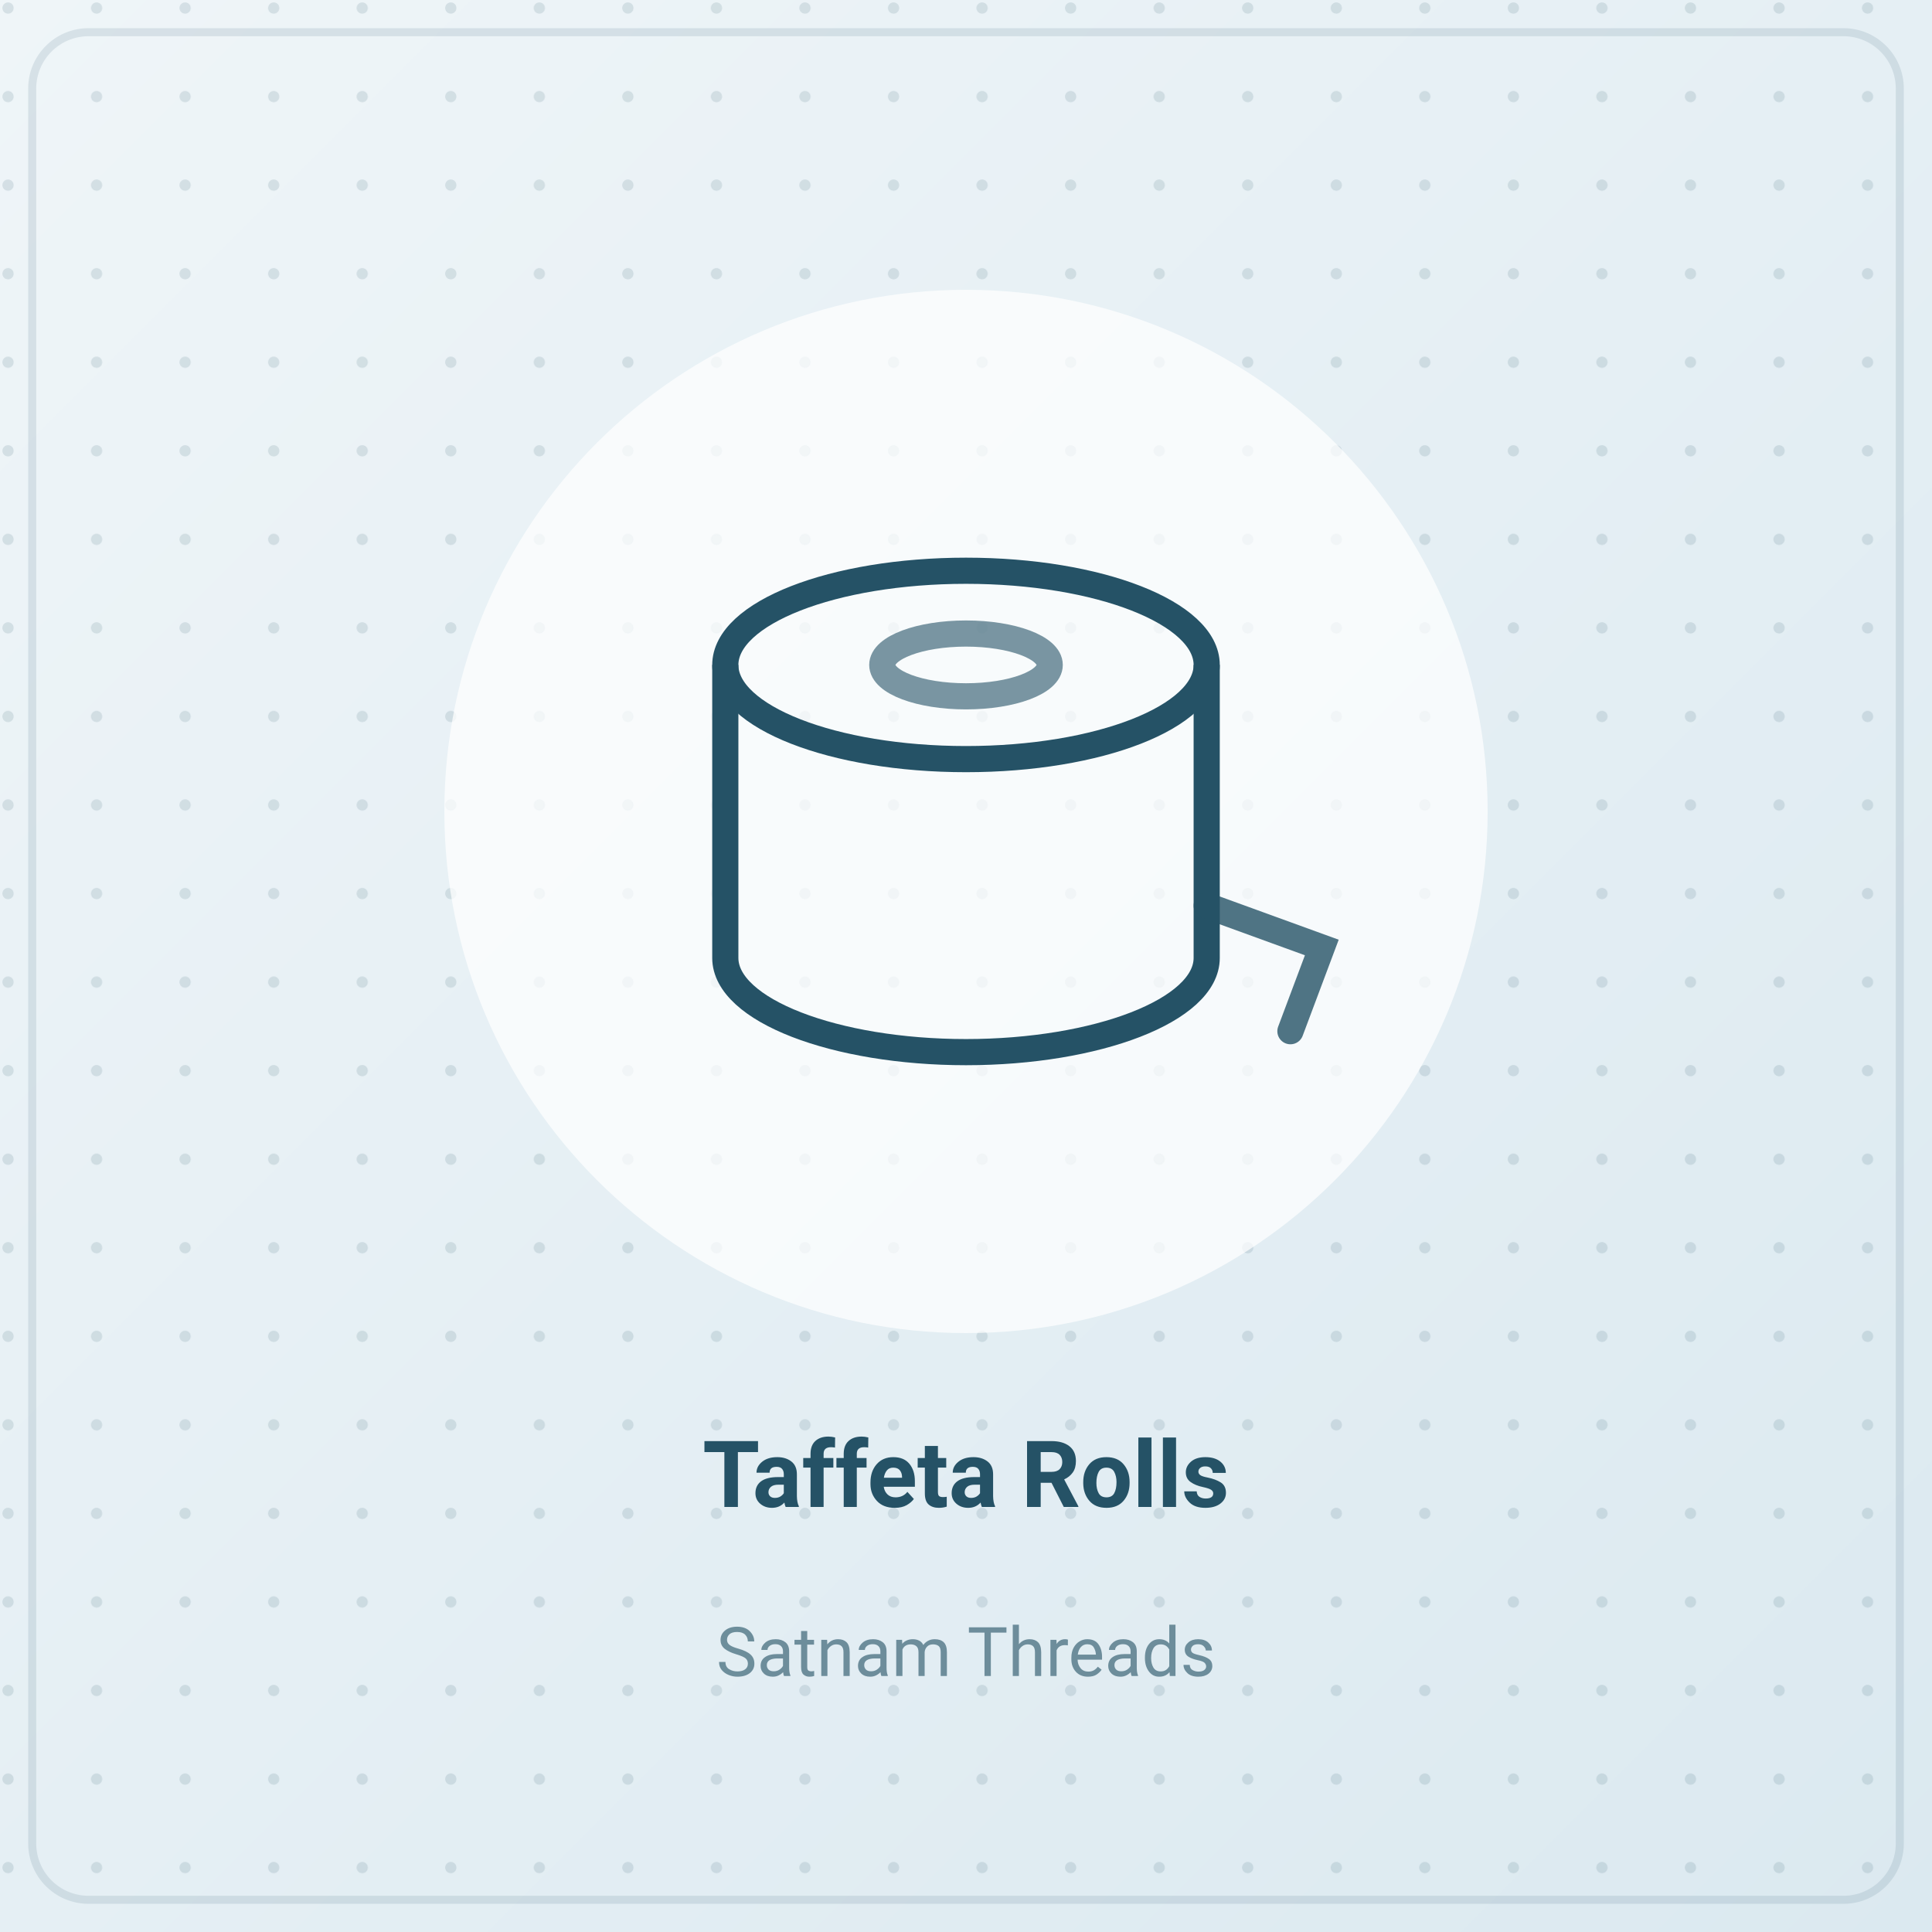
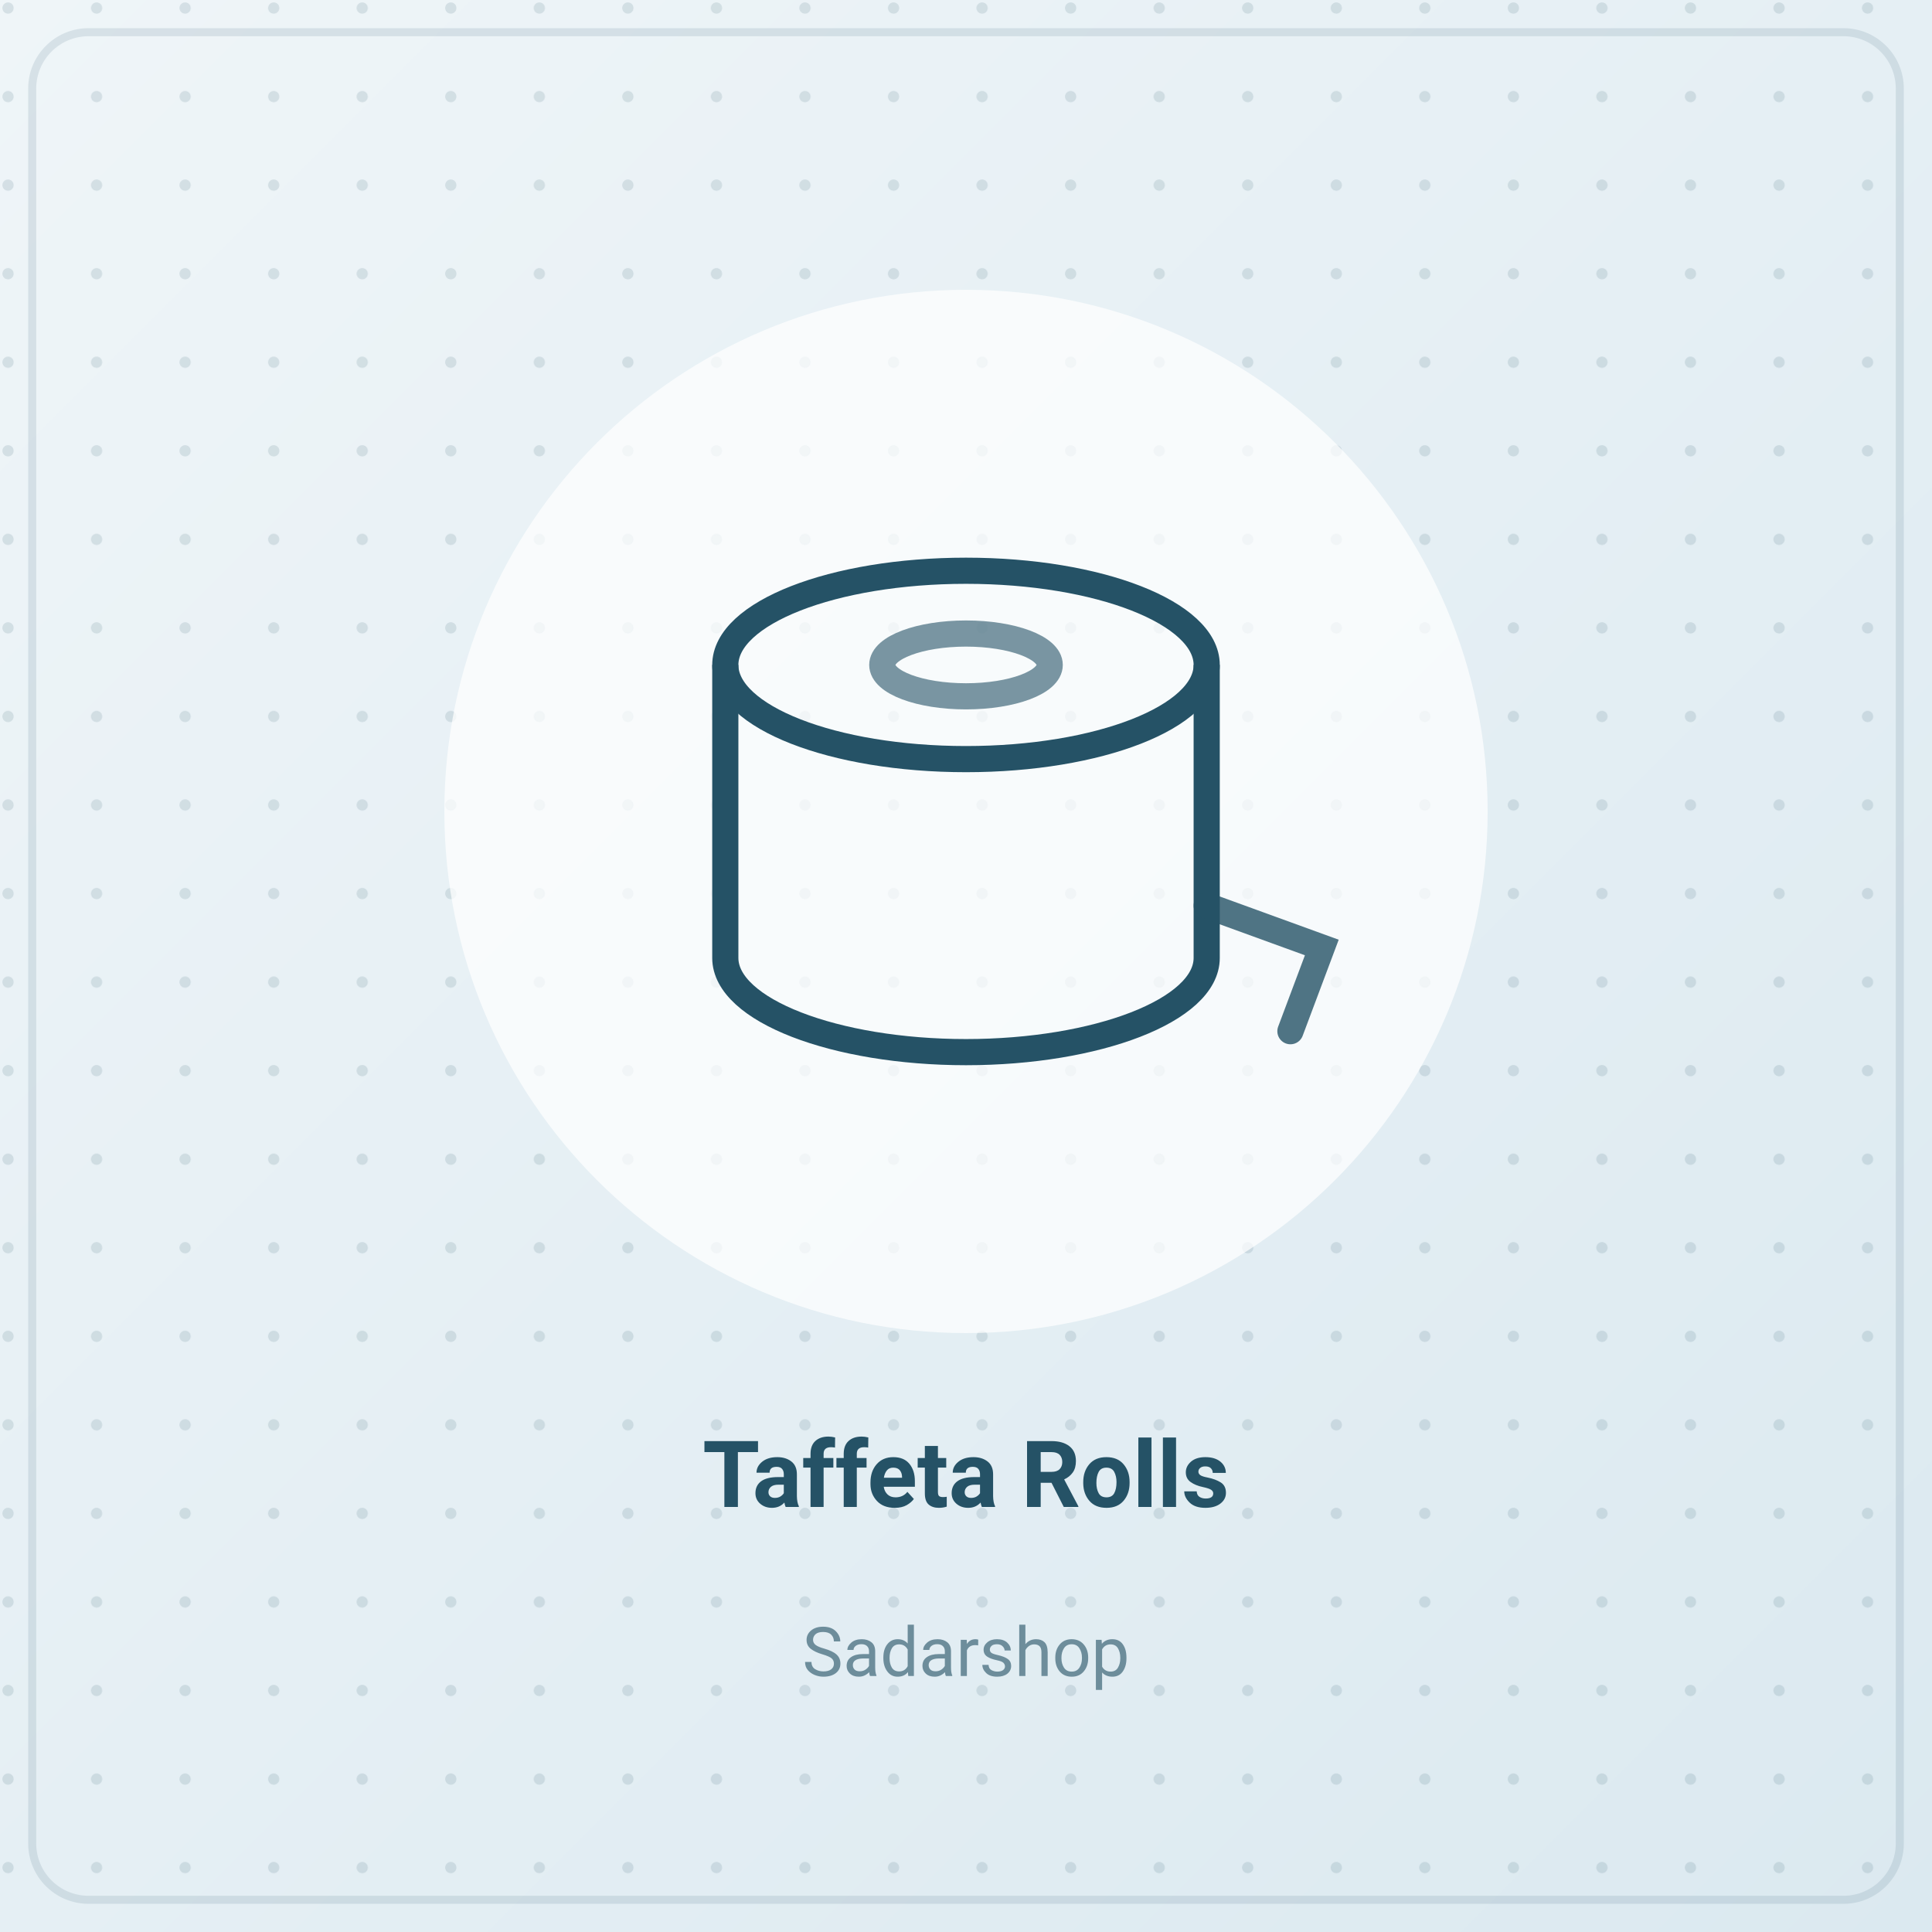
<svg xmlns="http://www.w3.org/2000/svg" viewBox="0 0 480 480" width="480" height="480" role="img" aria-label="Taffeta Rolls">
  <defs>
    <linearGradient id="bg" x1="0" y1="0" x2="1" y2="1">
      <stop offset="0" stop-color="#EFF5F8" />
      <stop offset="1" stop-color="#DBE9F0" />
    </linearGradient>
    <pattern id="dots" width="22" height="22" patternUnits="userSpaceOnUse">
      <circle cx="2" cy="2" r="1.4" fill="#255266" opacity=".13" />
    </pattern>
  </defs>
  <rect width="480" height="480" fill="url(#bg)" />
  <rect width="480" height="480" fill="url(#dots)" />
  <circle cx="240" cy="201.6" r="129.6" fill="#fff" opacity=".72" />
  <g transform="translate(110 71.6) scale(1.3)" color="#255266">
    <g stroke="currentColor" stroke-width="5" fill="none">
      <ellipse cx="100" cy="72" rx="46" ry="18" />
      <path d="M54 72v56c0 10 21 18 46 18s46-8 46-18V72" />
      <ellipse cx="100" cy="72" rx="16" ry="6" opacity=".6" />
      <path d="M146 118l22 8-6 16" stroke-linecap="round" opacity=".8" />
    </g>
  </g>
  <g font-family="ui-sans-serif,-apple-system,Segoe UI,Roboto,Helvetica,Arial,sans-serif" text-anchor="middle" fill="#255266">
    <text x="240" y="374.4" font-size="23" font-weight="600">Taffeta Rolls</text>
-     <text x="240" y="416.4" font-size="17" opacity=".62">Satnam Threads</text>
+     <text x="240" y="416.4" font-size="17" opacity=".62">Sadarshop</text>
  </g>
  <rect x="8" y="8" width="464" height="464" fill="none" stroke="#255266" stroke-opacity=".12" stroke-width="2" rx="14" />
</svg>
